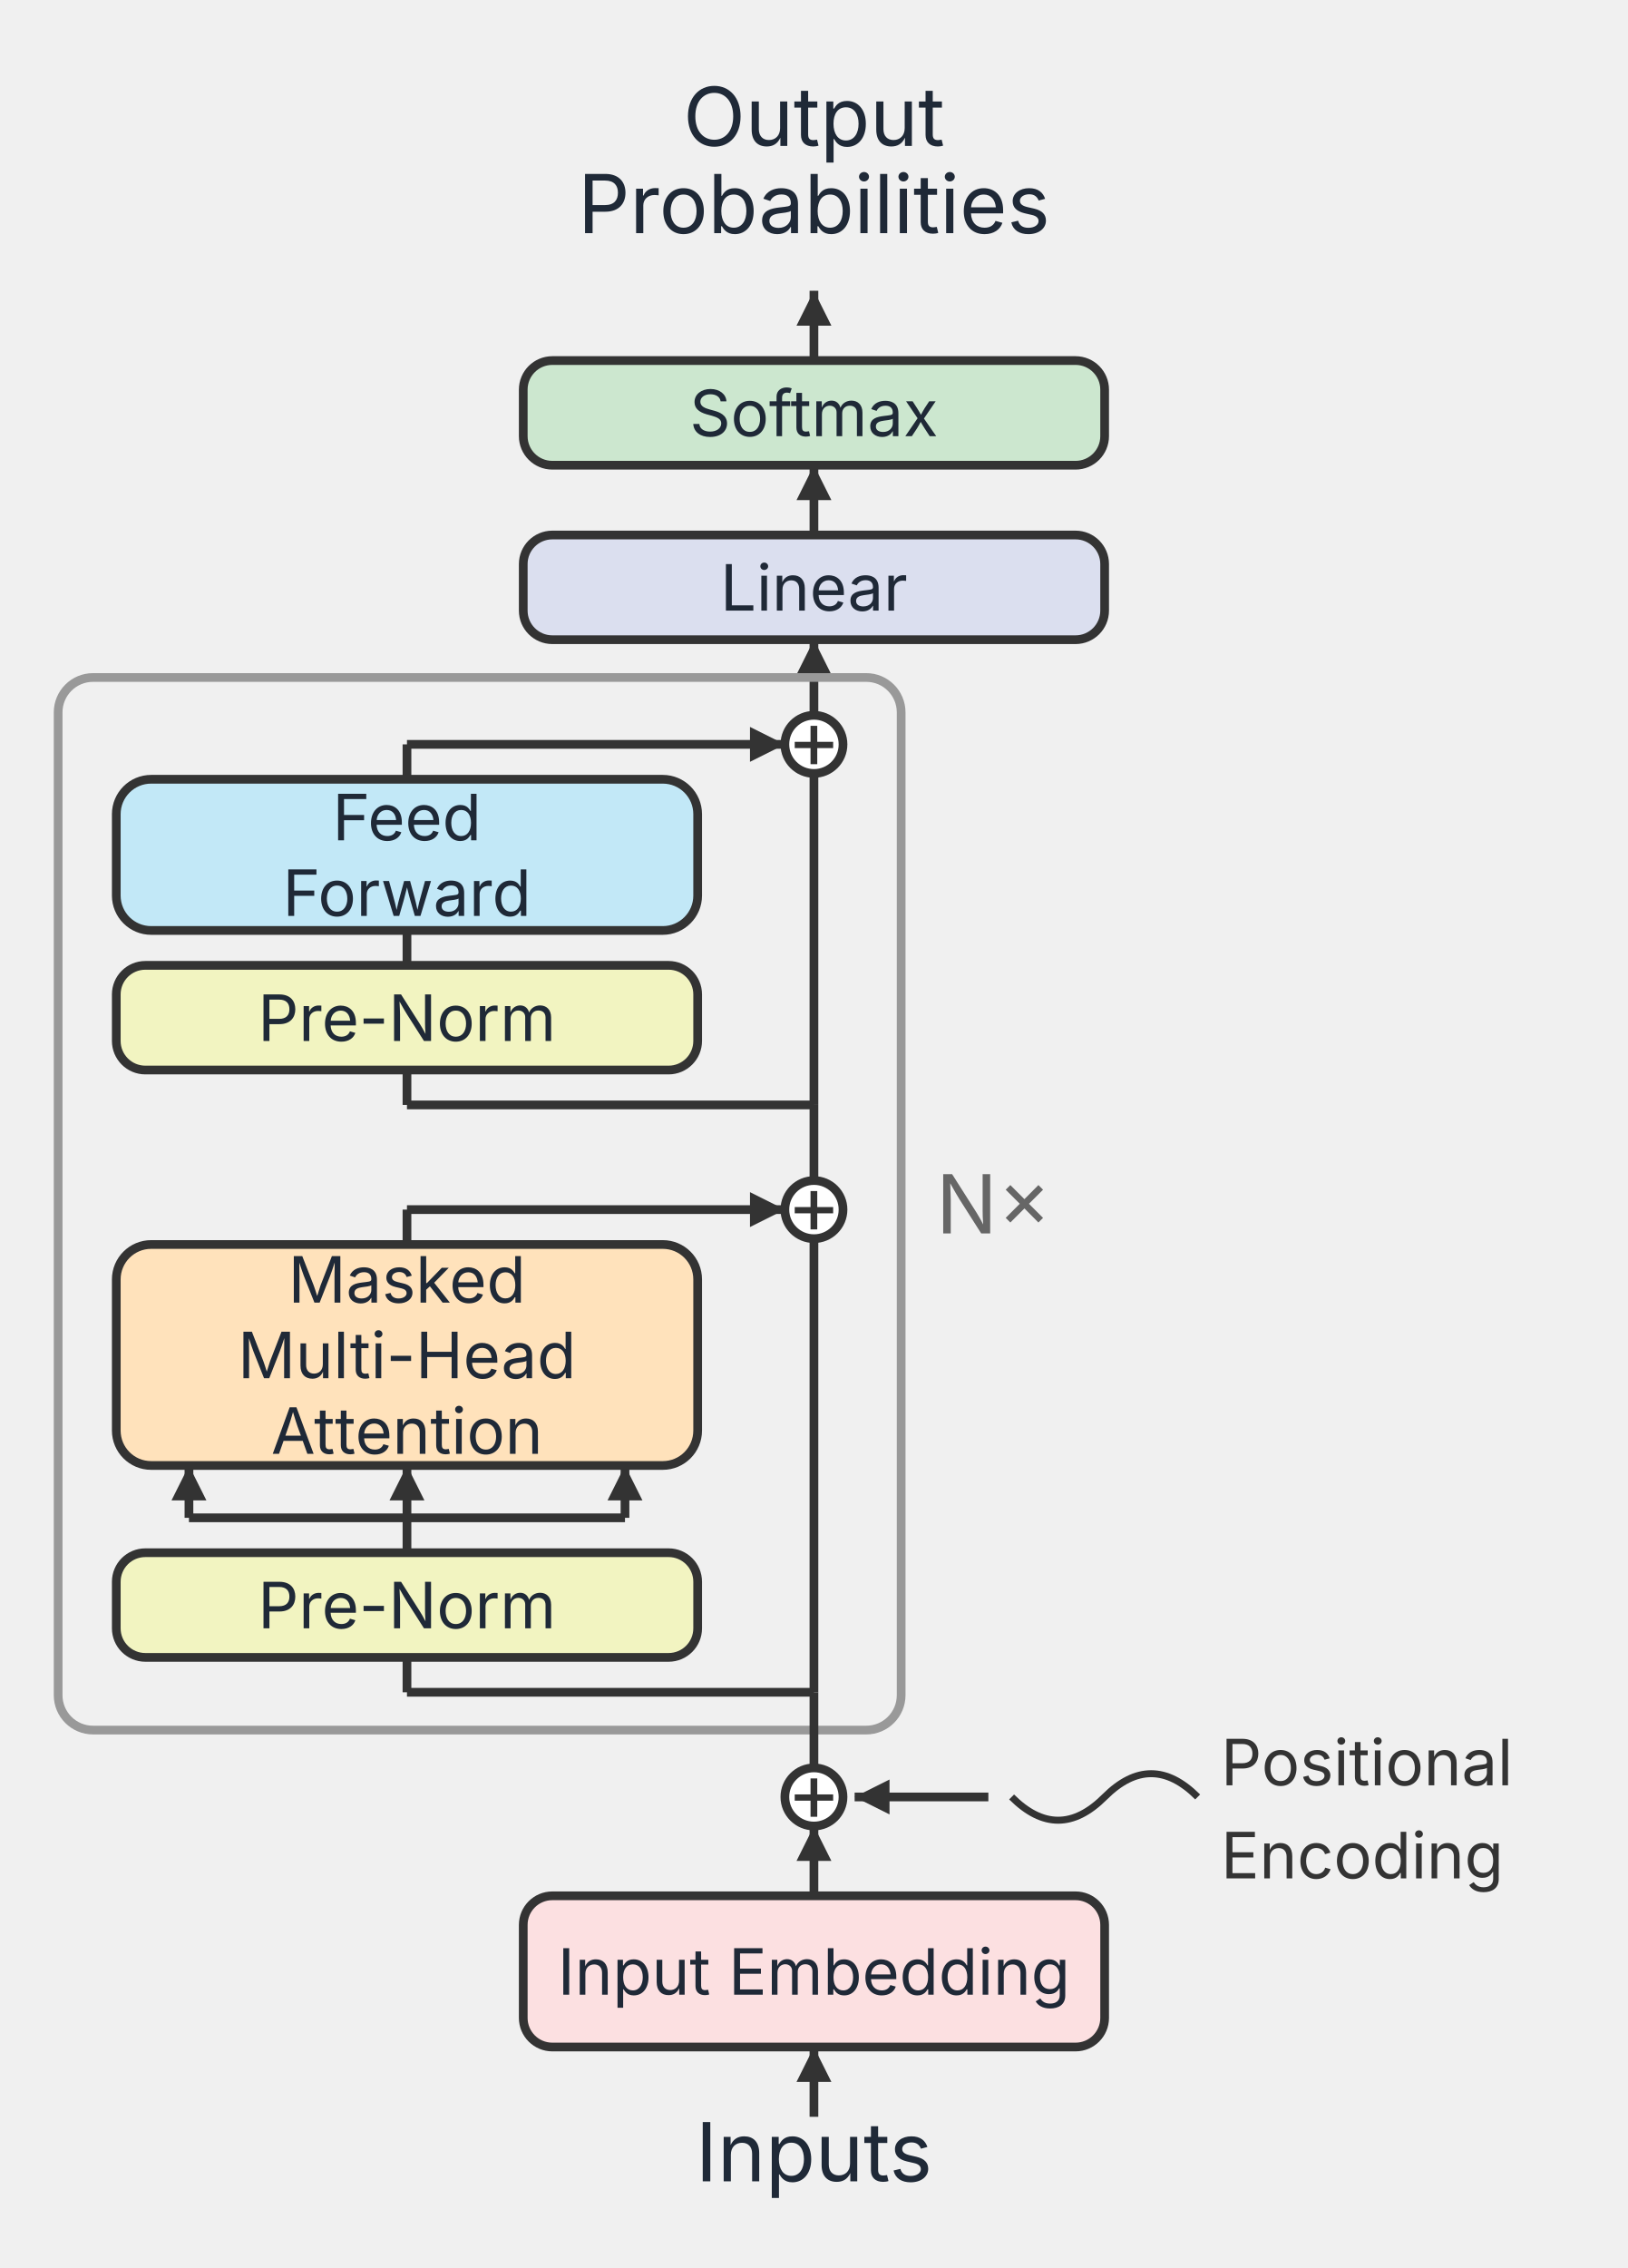
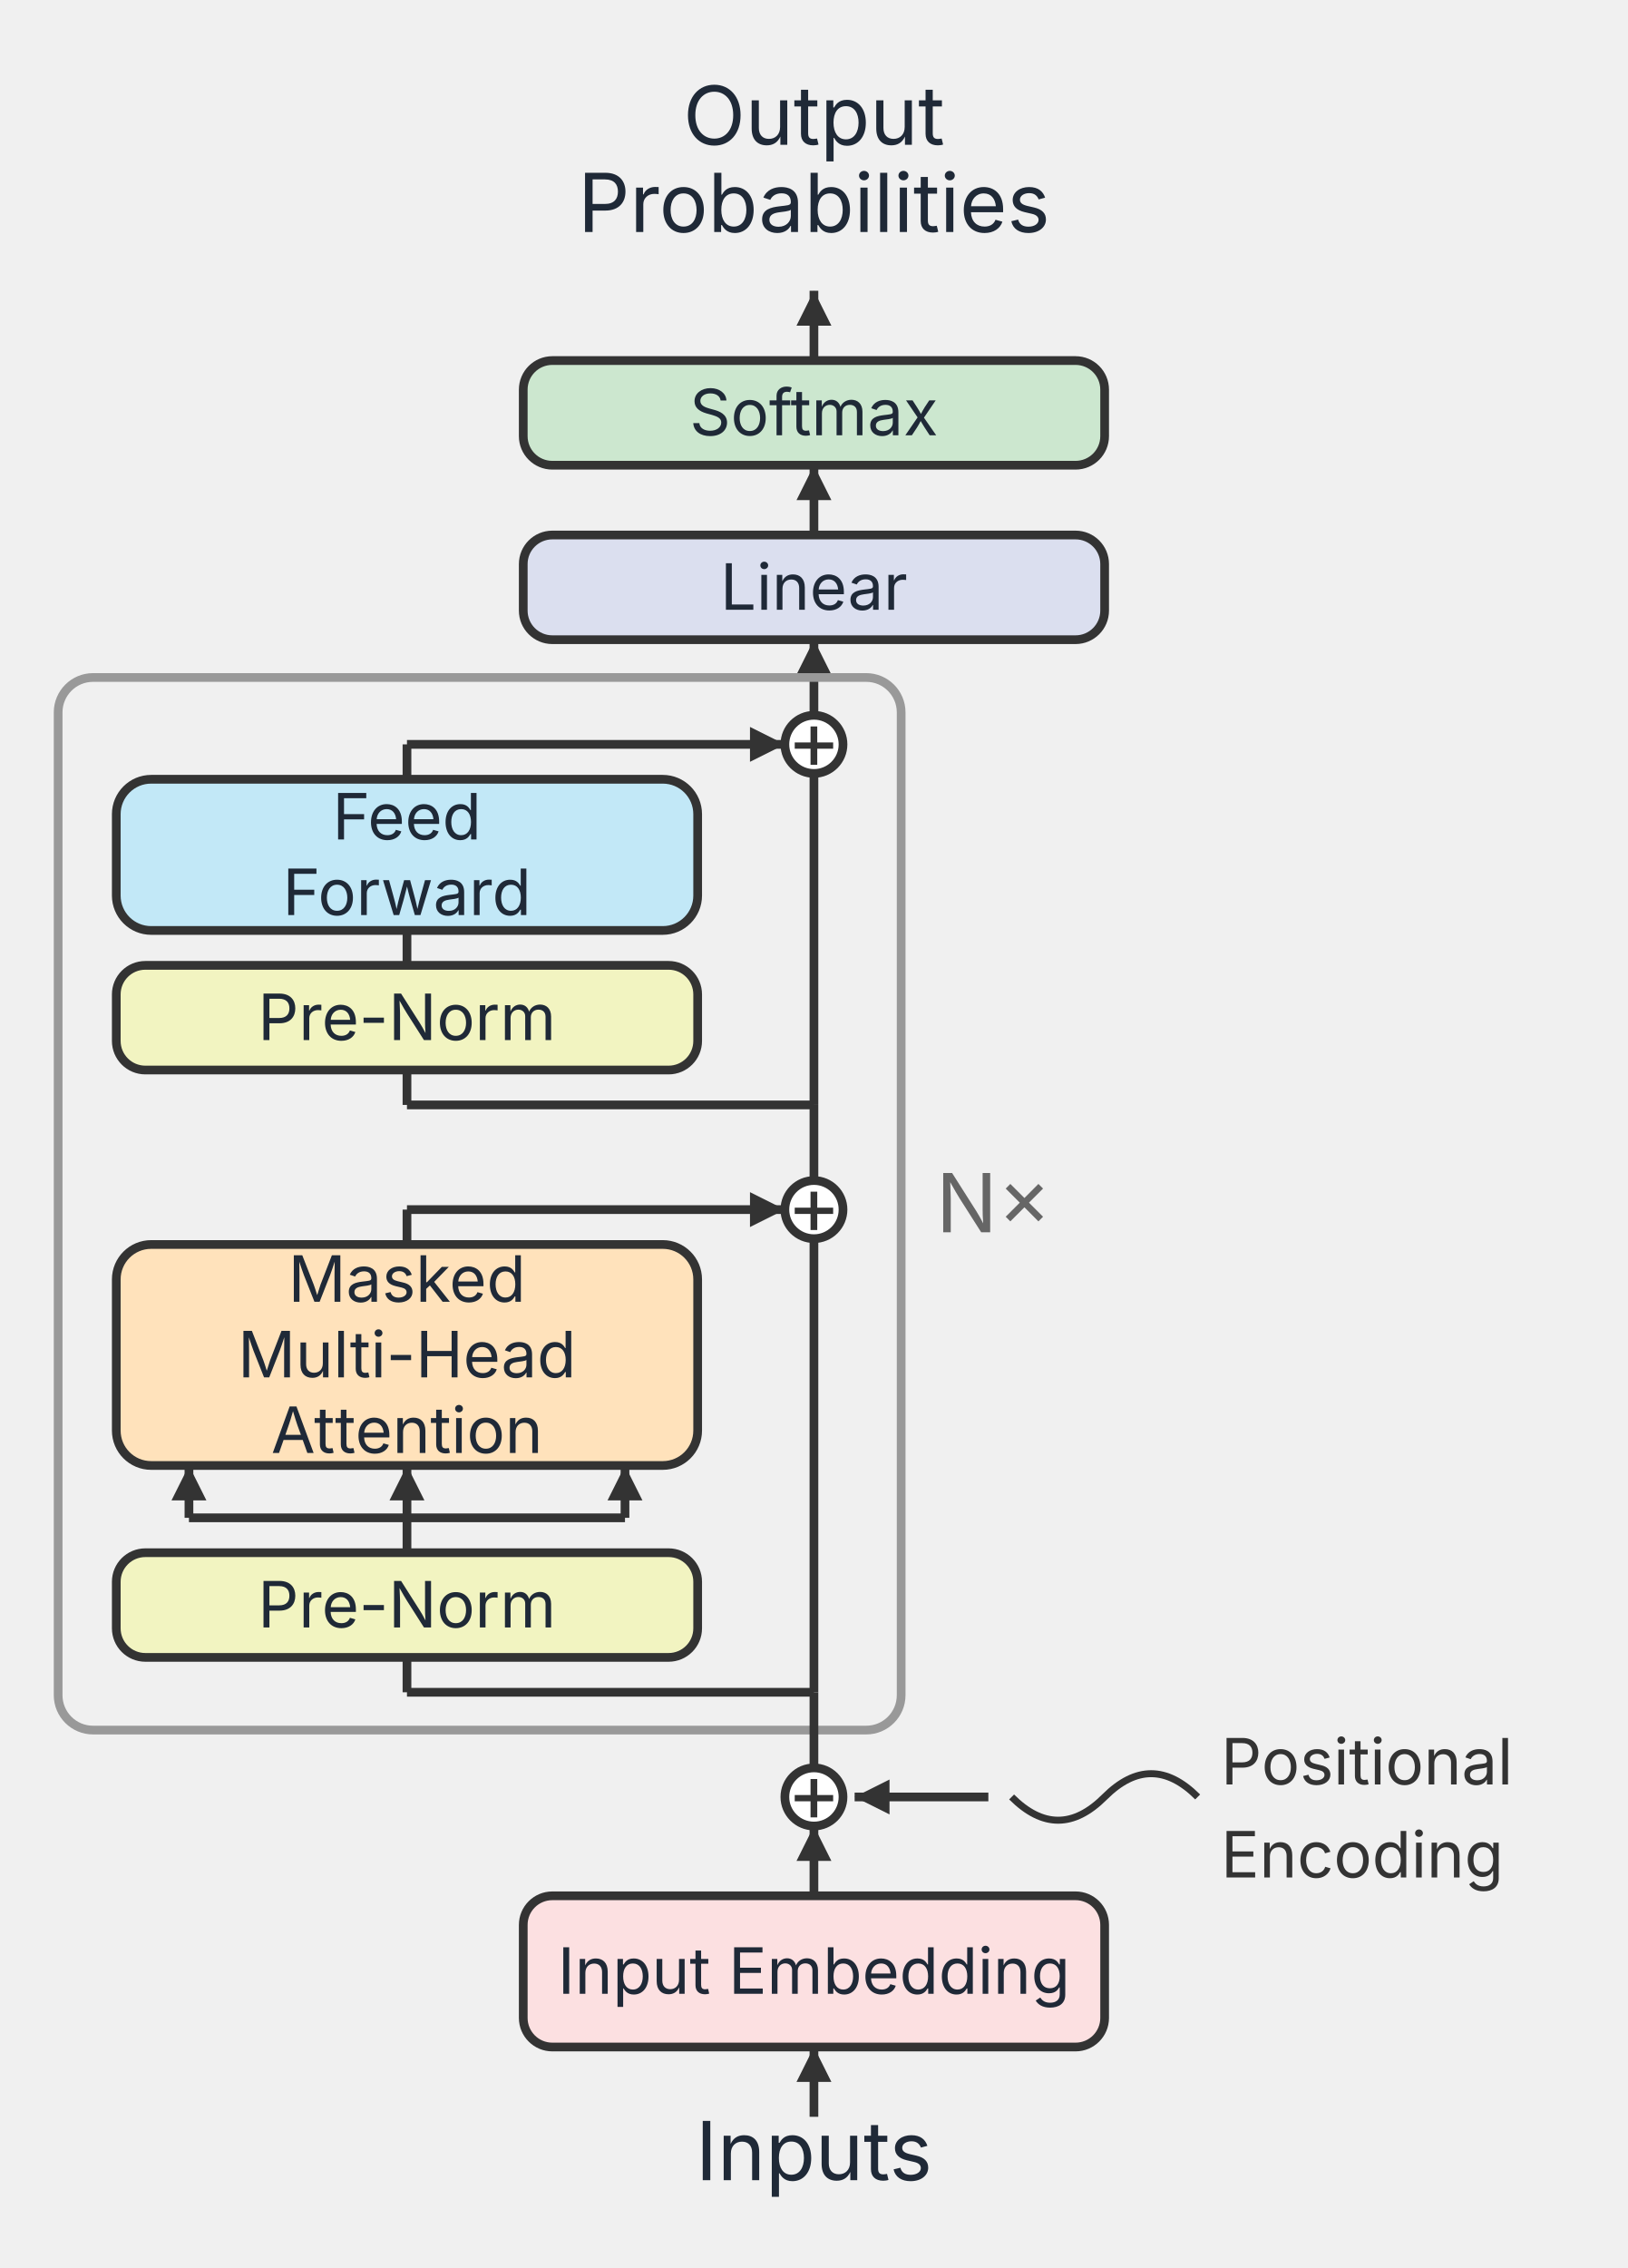
<svg xmlns="http://www.w3.org/2000/svg" baseProfile="full" height="390.0px" version="1.1" viewBox="0 0 280 390.0" width="280px">
  <defs>
    <marker id="arrowhead" markerHeight="4" markerWidth="4" orient="auto" refX="4" refY="2.0">
      <polygon fill="#374151" points="0,0 4,2.0 0,4" />
    </marker>
    <marker id="arrowhead_333333" markerHeight="4" markerWidth="4" orient="auto" refX="4" refY="2.0">
      <polygon fill="#333333" points="0,0 4,2.0 0,4" />
    </marker>
  </defs>
-   <text dominant-baseline="central" fill="#1F2937" font-family="Inter, Segoe UI, Helvetica, Arial, sans-serif" font-size="14px" text-anchor="middle" x="140" y="20">Output</text>
-   <text dominant-baseline="central" fill="#1F2937" font-family="Inter, Segoe UI, Helvetica, Arial, sans-serif" font-size="14px" text-anchor="middle" x="140" y="35">Probabilities</text>
+   <text dy="0.35em" fill="#1F2937" font-family="Inter, Segoe UI, Helvetica, Arial, sans-serif" font-size="14px" text-anchor="middle" x="140" y="20">Output</text>
+   <text dy="0.35em" fill="#1F2937" font-family="Inter, Segoe UI, Helvetica, Arial, sans-serif" font-size="14px" text-anchor="middle" x="140" y="35">Probabilities</text>
  <line marker-end="url(#arrowhead_333333)" stroke="#333333" stroke-width="1.5" x1="140" x2="140" y1="62" y2="50" />
  <rect fill="#cce7cf" height="18" rx="5" ry="5" stroke="#333333" stroke-width="1.5" width="100" x="90.0" y="62" />
-   <text dominant-baseline="central" fill="#1F2937" font-family="Inter, Segoe UI, Helvetica, Arial, sans-serif" font-size="11px" text-anchor="middle" x="140.0" y="71.0">Softmax</text>
+   <text dy="0.35em" fill="#1F2937" font-family="Inter, Segoe UI, Helvetica, Arial, sans-serif" font-size="11px" text-anchor="middle" x="140.0" y="71.0">Softmax</text>
  <line marker-end="url(#arrowhead_333333)" stroke="#333333" stroke-width="1.5" x1="140" x2="140" y1="92" y2="80" />
  <rect fill="#dbdfef" height="18" rx="5" ry="5" stroke="#333333" stroke-width="1.5" width="100" x="90.0" y="92" />
-   <text dominant-baseline="central" fill="#1F2937" font-family="Inter, Segoe UI, Helvetica, Arial, sans-serif" font-size="11px" text-anchor="middle" x="140.0" y="101.0">Linear</text>
+   <text dy="0.35em" fill="#1F2937" font-family="Inter, Segoe UI, Helvetica, Arial, sans-serif" font-size="11px" text-anchor="middle" x="140.0" y="101.0">Linear</text>
  <line marker-end="url(#arrowhead_333333)" stroke="#333333" stroke-width="1.5" x1="140" x2="140" y1="123" y2="110" />
  <circle cx="140" cy="128" fill="white" r="5" stroke="#333333" stroke-width="1.5" />
-   <text dominant-baseline="central" fill="#333333" font-family="Inter, Segoe UI, Helvetica, Arial, sans-serif" font-size="14px" text-anchor="middle" x="140" y="127">+</text>
+   <text dy="0.3em" fill="#333333" font-family="Inter, Segoe UI, Helvetica, Arial, sans-serif" font-size="14px" text-anchor="middle" x="140" y="128">+</text>
  <rect fill="#c2e8f7" height="26" rx="6" ry="6" stroke="#333333" stroke-width="1.5" width="100" x="20.0" y="134" />
-   <text dominant-baseline="central" fill="#1F2937" font-family="Inter, Segoe UI, Helvetica, Arial, sans-serif" font-size="11px" text-anchor="middle" x="70" y="140.5">Feed</text>
-   <text dominant-baseline="central" fill="#1F2937" font-family="Inter, Segoe UI, Helvetica, Arial, sans-serif" font-size="11px" text-anchor="middle" x="70" y="153.5">Forward</text>
+   <text dy="0.35em" fill="#1F2937" font-family="Inter, Segoe UI, Helvetica, Arial, sans-serif" font-size="11px" text-anchor="middle" x="70" y="140.5">Feed</text>
+   <text dy="0.35em" fill="#1F2937" font-family="Inter, Segoe UI, Helvetica, Arial, sans-serif" font-size="11px" text-anchor="middle" x="70" y="153.5">Forward</text>
  <line stroke="#333333" stroke-width="1.5" x1="70" x2="70" y1="134" y2="128" />
  <line marker-end="url(#arrowhead_333333)" stroke="#333333" stroke-width="1.5" x1="70" x2="135" y1="128" y2="128" />
  <rect fill="#f2f4c1" height="18" rx="5" ry="5" stroke="#333333" stroke-width="1.5" width="100" x="20.0" y="166" />
-   <text dominant-baseline="central" fill="#1F2937" font-family="Inter, Segoe UI, Helvetica, Arial, sans-serif" font-size="11px" text-anchor="middle" x="70.0" y="175.0">Pre-Norm</text>
+   <text dy="0.35em" fill="#1F2937" font-family="Inter, Segoe UI, Helvetica, Arial, sans-serif" font-size="11px" text-anchor="middle" x="70.0" y="175.0">Pre-Norm</text>
  <line stroke="#333333" stroke-width="1.5" x1="70" x2="70" y1="166" y2="160" />
  <line stroke="#333333" stroke-width="1.5" x1="140" x2="140" y1="133" y2="190" />
  <line stroke="#333333" stroke-width="1.5" x1="70" x2="140" y1="190" y2="190" />
  <line stroke="#333333" stroke-width="1.5" x1="70" x2="70" y1="190" y2="184" />
  <line stroke="#333333" stroke-width="1.5" x1="140" x2="140" y1="190" y2="203" />
  <circle cx="140" cy="208" fill="white" r="5" stroke="#333333" stroke-width="1.5" />
-   <text dominant-baseline="central" fill="#333333" font-family="Inter, Segoe UI, Helvetica, Arial, sans-serif" font-size="14px" text-anchor="middle" x="140" y="207">+</text>
+   <text dy="0.3em" fill="#333333" font-family="Inter, Segoe UI, Helvetica, Arial, sans-serif" font-size="14px" text-anchor="middle" x="140" y="208">+</text>
  <rect fill="#ffe2bb" height="38" rx="6" ry="6" stroke="#333333" stroke-width="1.5" width="100" x="20.0" y="214" />
-   <text dominant-baseline="central" fill="#1F2937" font-family="Inter, Segoe UI, Helvetica, Arial, sans-serif" font-size="11px" text-anchor="middle" x="70" y="220.0">Masked</text>
-   <text dominant-baseline="central" fill="#1F2937" font-family="Inter, Segoe UI, Helvetica, Arial, sans-serif" font-size="11px" text-anchor="middle" x="70" y="233.0">Multi-Head</text>
-   <text dominant-baseline="central" fill="#1F2937" font-family="Inter, Segoe UI, Helvetica, Arial, sans-serif" font-size="11px" text-anchor="middle" x="70" y="246.0">Attention</text>
+   <text dy="0.35em" fill="#1F2937" font-family="Inter, Segoe UI, Helvetica, Arial, sans-serif" font-size="11px" text-anchor="middle" x="70" y="220.0">Masked</text>
+   <text dy="0.35em" fill="#1F2937" font-family="Inter, Segoe UI, Helvetica, Arial, sans-serif" font-size="11px" text-anchor="middle" x="70" y="233.0">Multi-Head</text>
+   <text dy="0.35em" fill="#1F2937" font-family="Inter, Segoe UI, Helvetica, Arial, sans-serif" font-size="11px" text-anchor="middle" x="70" y="246.0">Attention</text>
  <line stroke="#333333" stroke-width="1.5" x1="70" x2="70" y1="214" y2="208" />
  <line marker-end="url(#arrowhead_333333)" stroke="#333333" stroke-width="1.5" x1="70" x2="135" y1="208" y2="208" />
  <line stroke="#333333" stroke-width="1.5" x1="70" x2="32.5" y1="261.0" y2="261.0" />
  <line stroke="#333333" stroke-width="1.5" x1="70" x2="107.5" y1="261.0" y2="261.0" />
  <line marker-end="url(#arrowhead_333333)" stroke="#333333" stroke-width="1.5" x1="32.5" x2="32.5" y1="261.0" y2="252" />
  <line marker-end="url(#arrowhead_333333)" stroke="#333333" stroke-width="1.5" x1="107.5" x2="107.5" y1="261.0" y2="252" />
  <rect fill="#f2f4c1" height="18" rx="5" ry="5" stroke="#333333" stroke-width="1.5" width="100" x="20.0" y="267.0" />
-   <text dominant-baseline="central" fill="#1F2937" font-family="Inter, Segoe UI, Helvetica, Arial, sans-serif" font-size="11px" text-anchor="middle" x="70.0" y="276.0">Pre-Norm</text>
+   <text dy="0.35em" fill="#1F2937" font-family="Inter, Segoe UI, Helvetica, Arial, sans-serif" font-size="11px" text-anchor="middle" x="70.0" y="276.0">Pre-Norm</text>
  <line marker-end="url(#arrowhead_333333)" stroke="#333333" stroke-width="1.5" x1="70" x2="70" y1="267.0" y2="252" />
  <line stroke="#333333" stroke-width="1.5" x1="140" x2="140" y1="213" y2="291.0" />
  <line stroke="#333333" stroke-width="1.5" x1="70" x2="140" y1="291.0" y2="291.0" />
  <line stroke="#333333" stroke-width="1.5" x1="70" x2="70" y1="291.0" y2="285.0" />
  <rect fill="none" height="181.0" rx="6" stroke="#999" stroke-width="1.5" width="145.0" x="10.0" y="116.5" />
-   <text dominant-baseline="central" fill="#666666" font-family="Inter, Segoe UI, Helvetica, Arial, sans-serif" font-size="14px" text-anchor="start" x="161.0" y="207.0">N×</text>
+   <text dy="0.35em" fill="#666666" font-family="Inter, Segoe UI, Helvetica, Arial, sans-serif" font-size="14px" text-anchor="start" x="161.0" y="207.0">N×</text>
  <line stroke="#333333" stroke-width="1.5" x1="140" x2="140" y1="291.0" y2="309.0" />
  <circle cx="140" cy="309.0" fill="white" r="5" stroke="#333333" stroke-width="1.5" />
-   <text dominant-baseline="central" fill="#333333" font-family="Inter, Segoe UI, Helvetica, Arial, sans-serif" font-size="14px" text-anchor="middle" x="140" y="308.0">+</text>
-   <text dominant-baseline="central" fill="#333333" font-family="Inter, Segoe UI, Helvetica, Arial, sans-serif" font-size="11px" text-anchor="start" x="210" y="303.0">Positional</text>
-   <text dominant-baseline="central" fill="#333333" font-family="Inter, Segoe UI, Helvetica, Arial, sans-serif" font-size="11px" text-anchor="start" x="210" y="319.0">Encoding</text>
+   <text dy="0.3em" fill="#333333" font-family="Inter, Segoe UI, Helvetica, Arial, sans-serif" font-size="14px" text-anchor="middle" x="140" y="309.0">+</text>
+   <text dy="0.35em" fill="#333333" font-family="Inter, Segoe UI, Helvetica, Arial, sans-serif" font-size="11px" text-anchor="start" x="210" y="303.0">Positional</text>
+   <text dy="0.35em" fill="#333333" font-family="Inter, Segoe UI, Helvetica, Arial, sans-serif" font-size="11px" text-anchor="start" x="210" y="319.0">Encoding</text>
  <path d="M206,309.0 q-8,-8 -16,0 q-8,8 -16,0" fill="none" stroke="#333333" stroke-width="1.2" />
  <line marker-end="url(#arrowhead_333333)" stroke="#333333" stroke-width="1.5" x1="170" x2="147" y1="309.0" y2="309.0" />
  <line marker-end="url(#arrowhead_333333)" stroke="#333333" stroke-width="1.5" x1="140" x2="140" y1="326.0" y2="314.0" />
  <rect fill="#fce0e1" height="26" rx="5" ry="5" stroke="#333333" stroke-width="1.5" width="100" x="90.0" y="326.0" />
-   <text dominant-baseline="central" fill="#1F2937" font-family="Inter, Segoe UI, Helvetica, Arial, sans-serif" font-size="11px" text-anchor="middle" x="140.0" y="339.0">Input Embedding</text>
+   <text dy="0.35em" fill="#1F2937" font-family="Inter, Segoe UI, Helvetica, Arial, sans-serif" font-size="11px" text-anchor="middle" x="140.0" y="339.0">Input Embedding</text>
  <line marker-end="url(#arrowhead_333333)" stroke="#333333" stroke-width="1.5" x1="140" x2="140" y1="364.0" y2="352.0" />
-   <text dominant-baseline="central" fill="#1F2937" font-family="Inter, Segoe UI, Helvetica, Arial, sans-serif" font-size="14px" text-anchor="middle" x="140" y="370.0">Inputs</text>
+   <text dy="0.35em" fill="#1F2937" font-family="Inter, Segoe UI, Helvetica, Arial, sans-serif" font-size="14px" text-anchor="middle" x="140" y="370.0">Inputs</text>
</svg>
